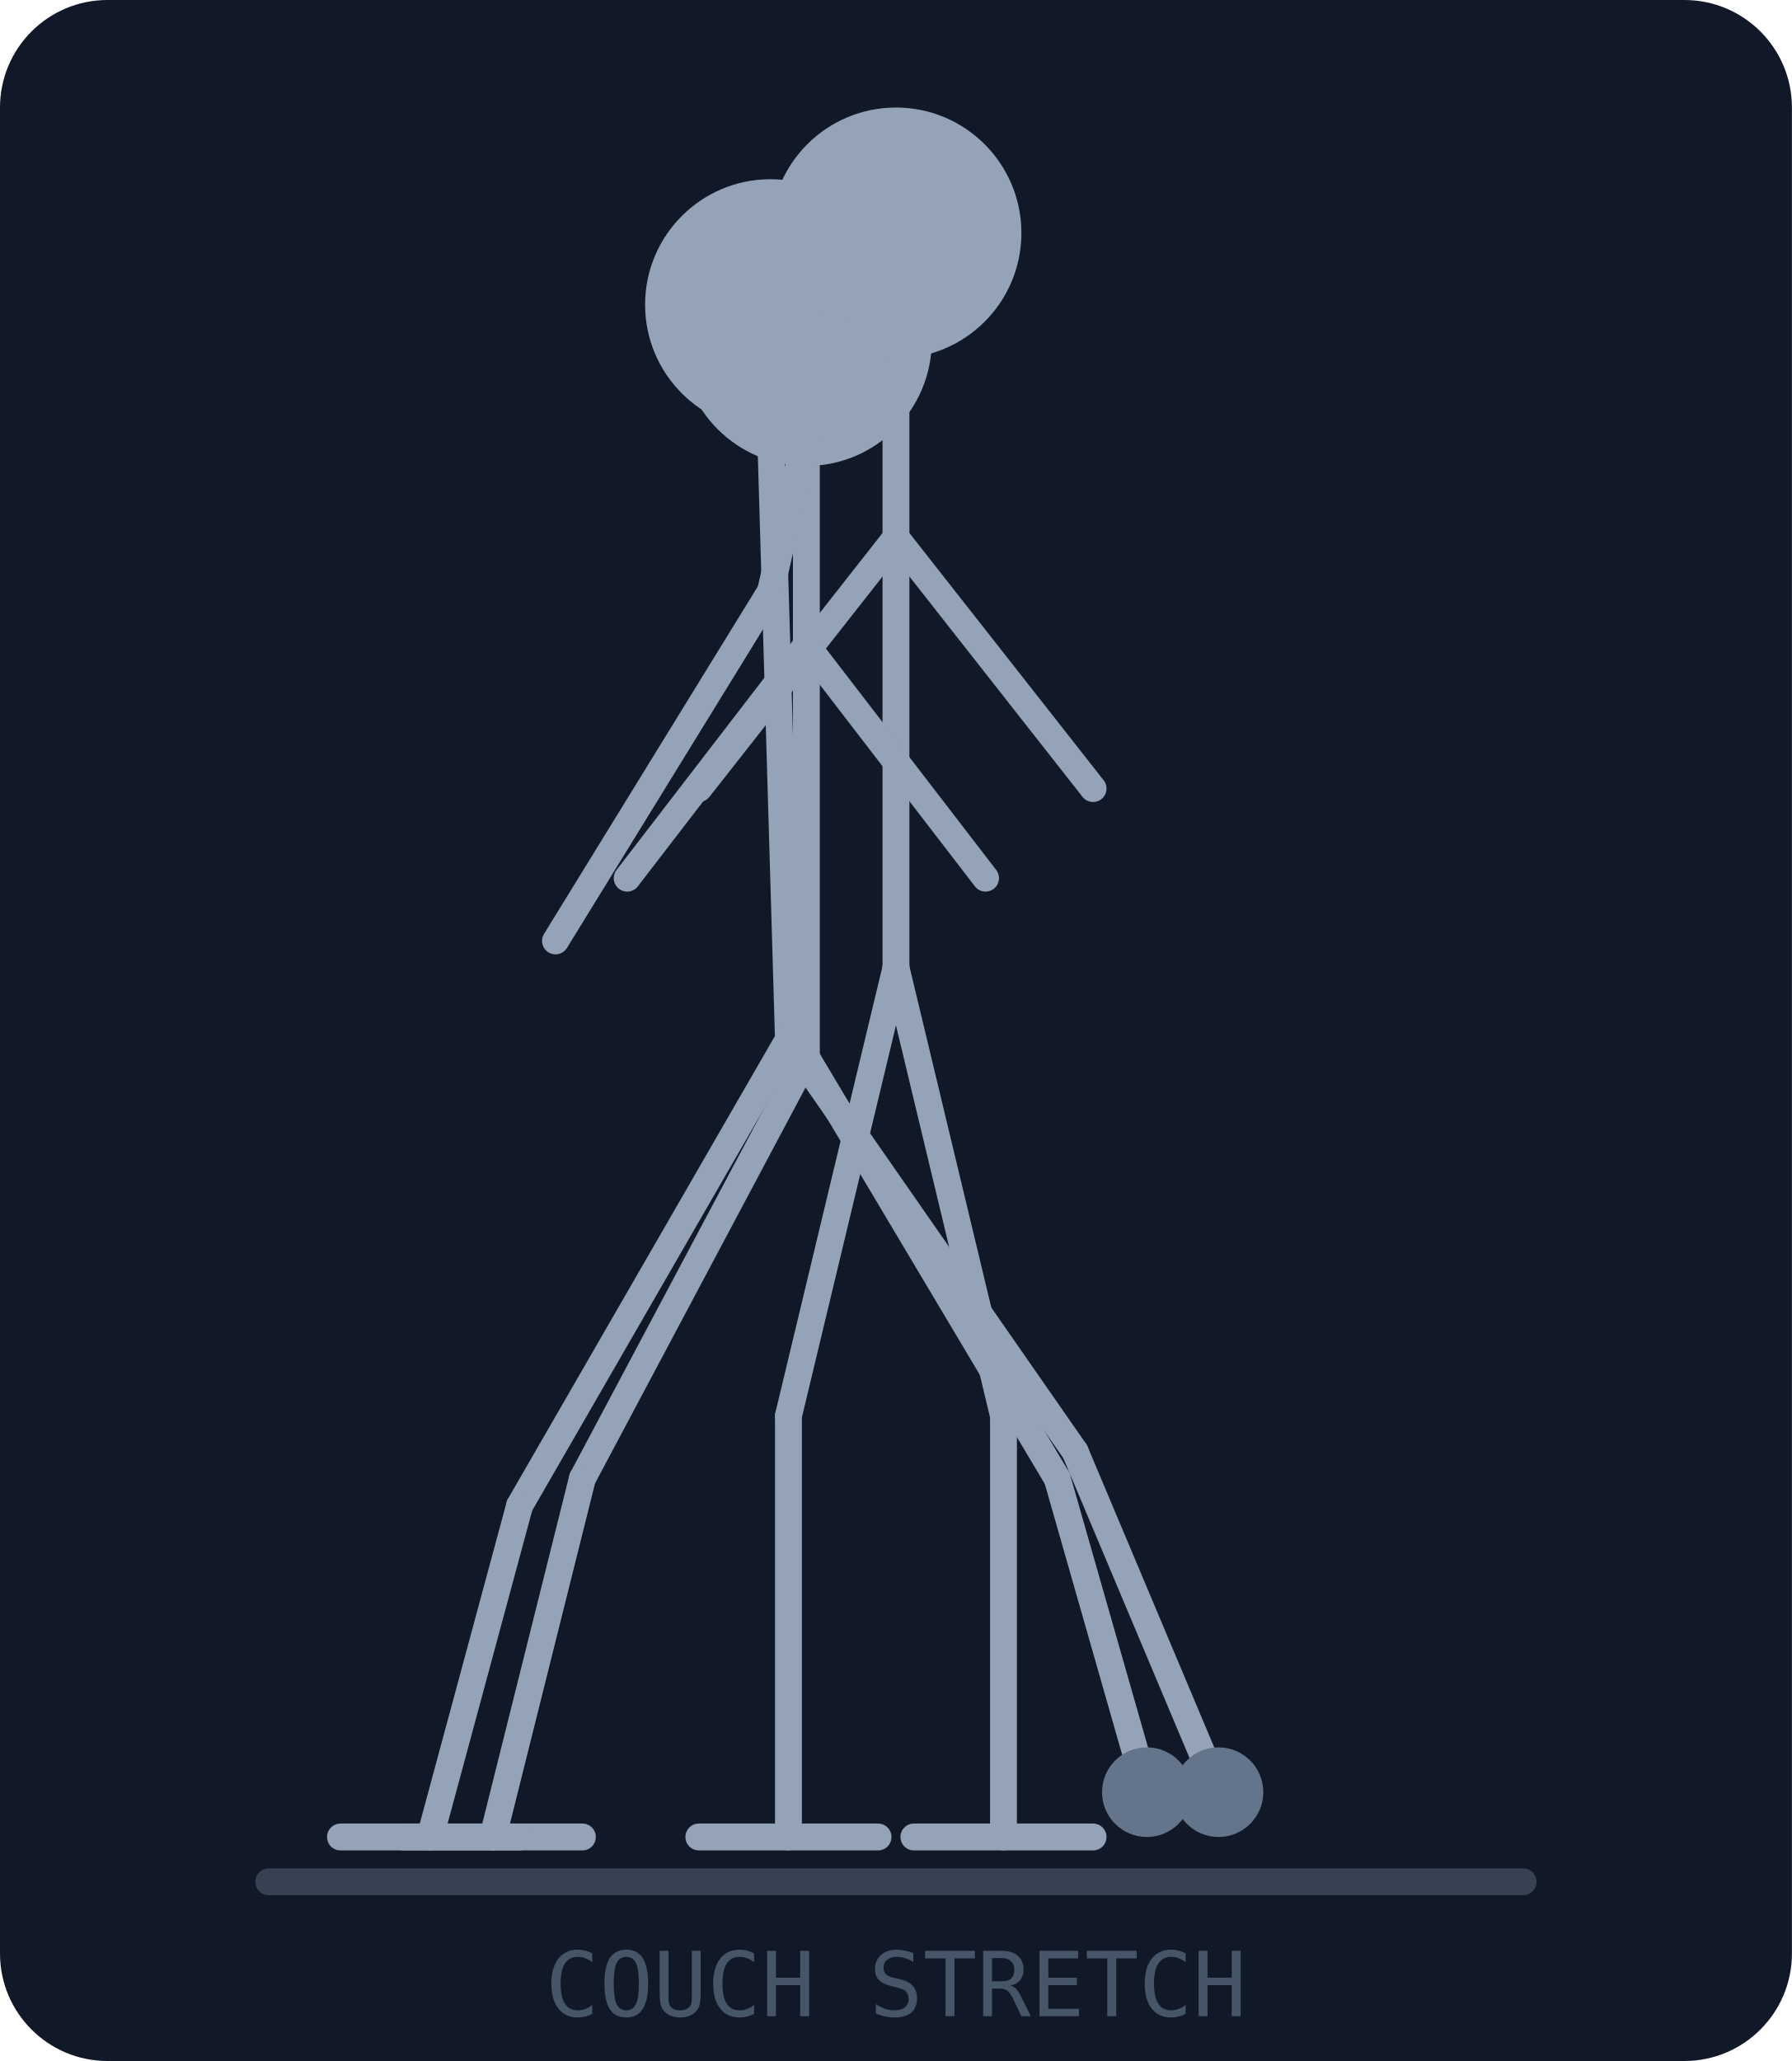
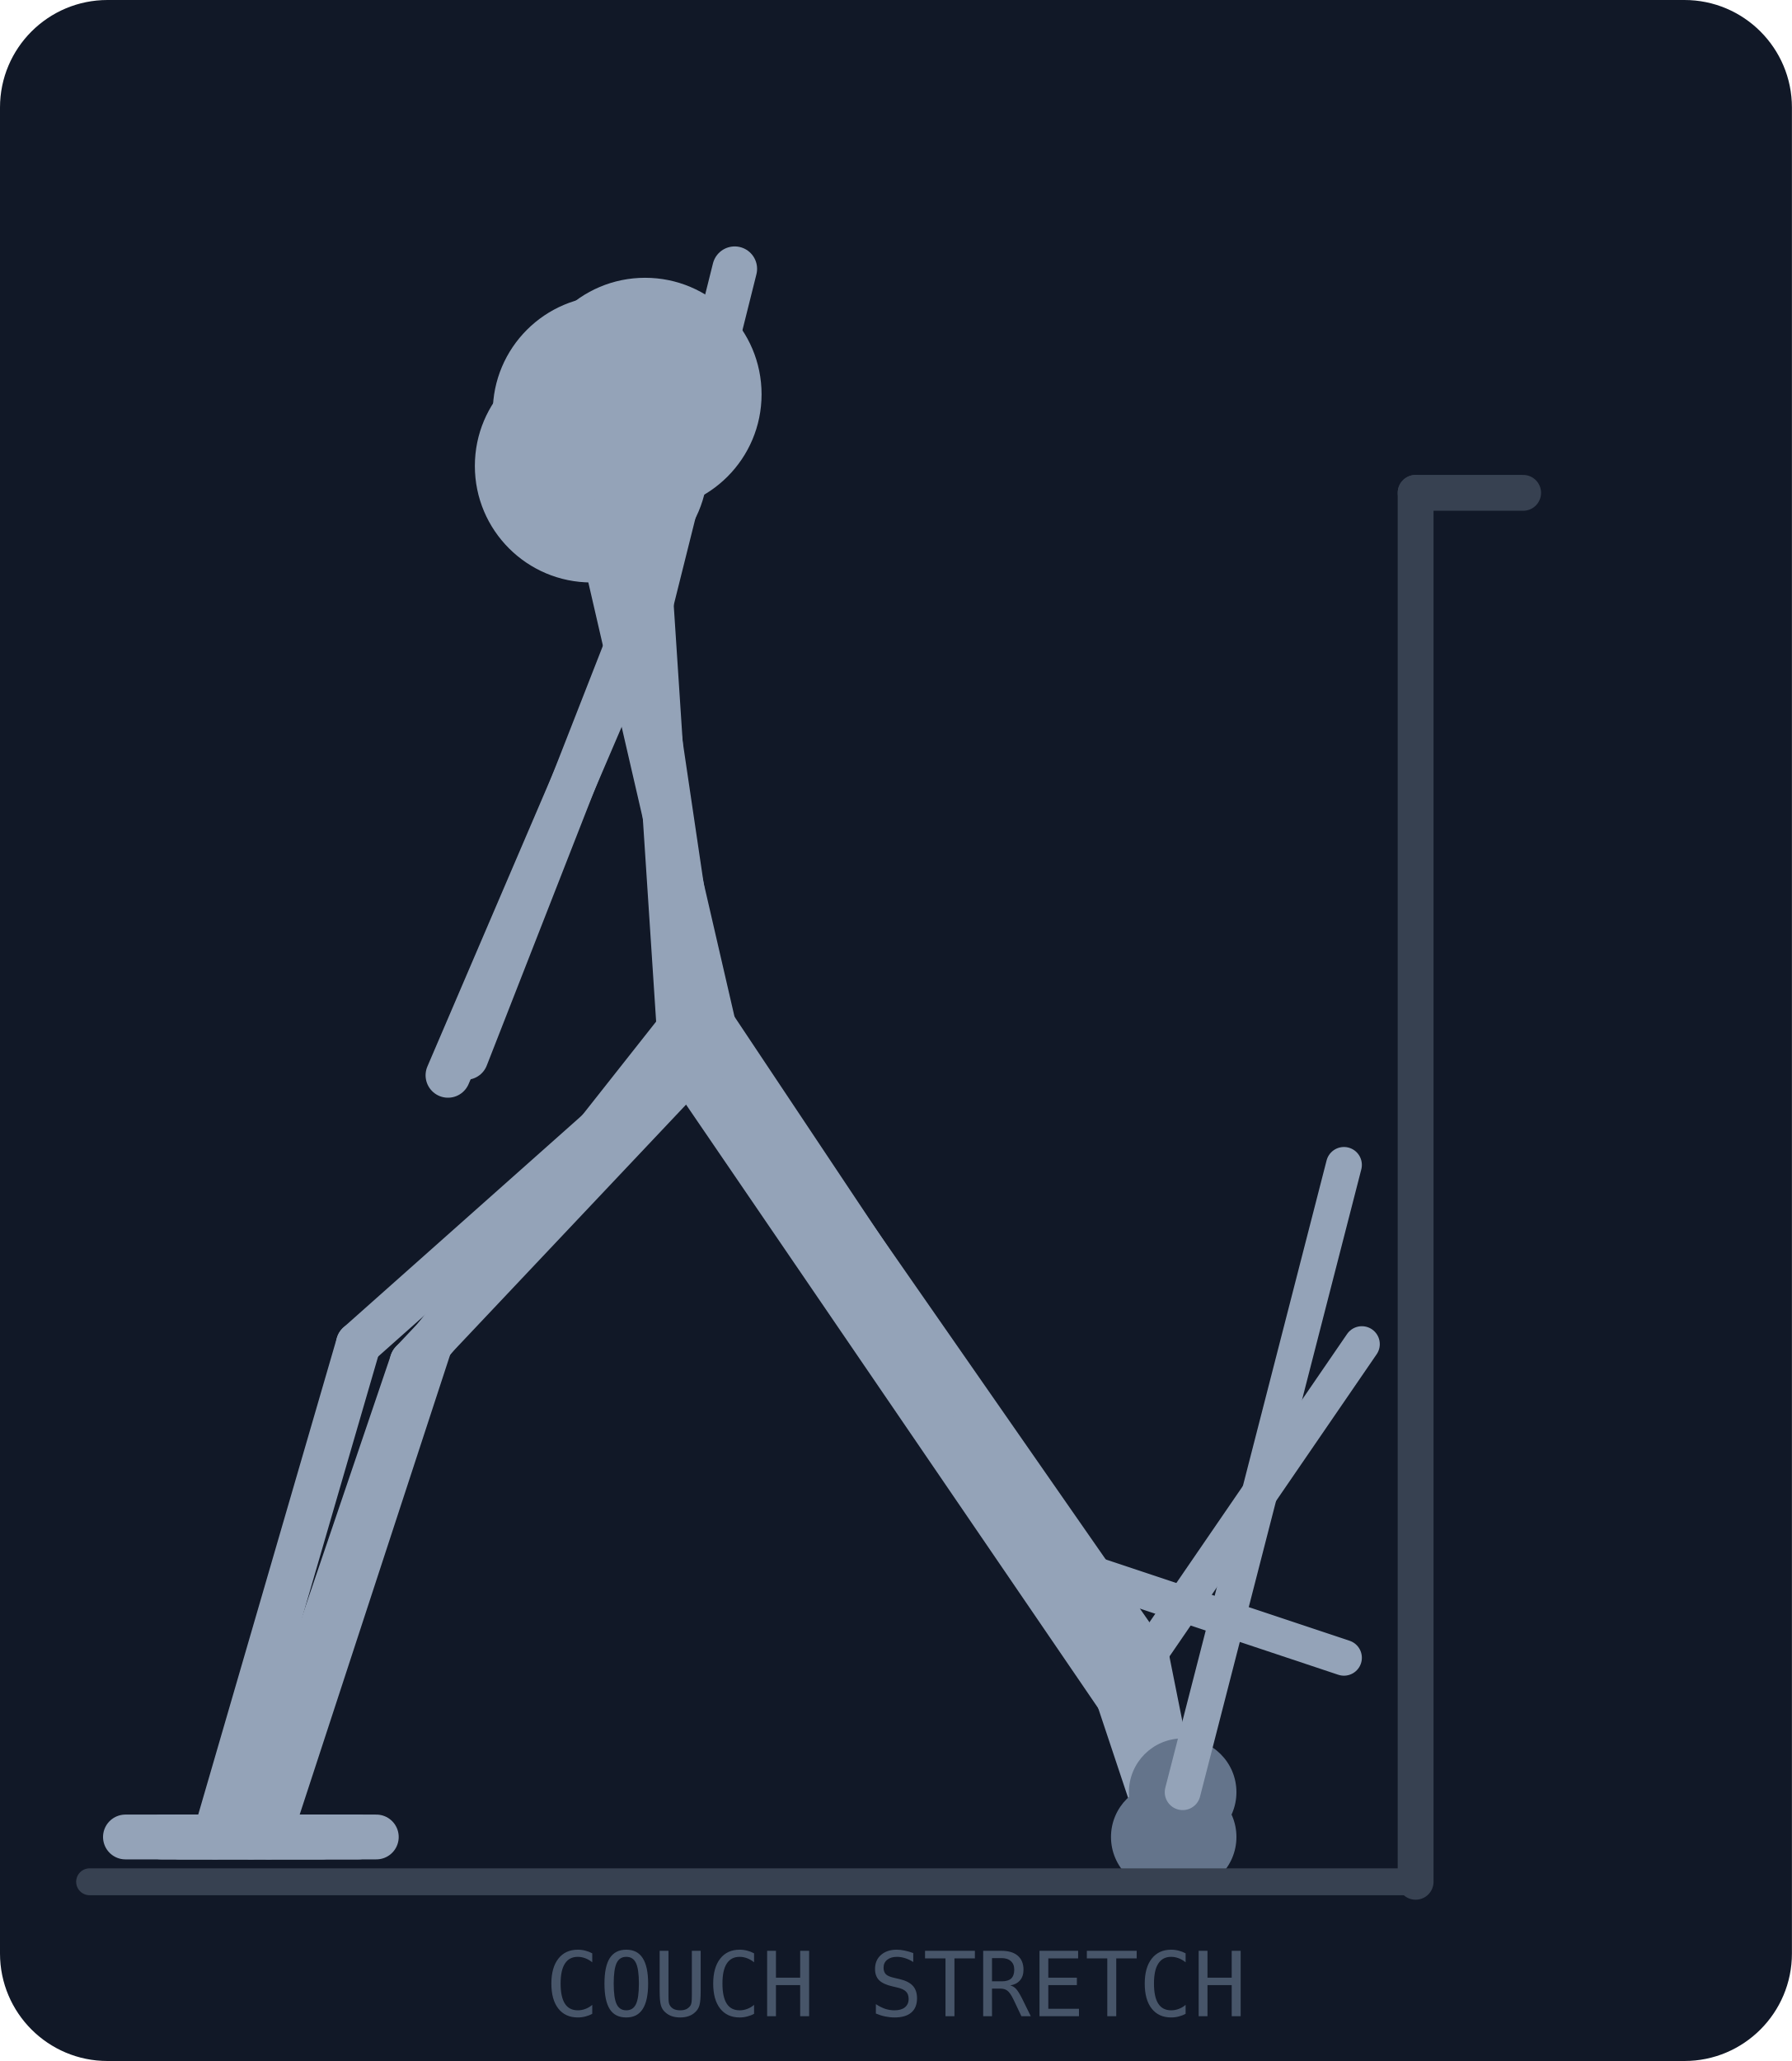
<svg xmlns="http://www.w3.org/2000/svg" viewBox="0 0 200 230">
  <rect width="200" height="230" fill="#111827" rx="12" />
  <style>
    .f1{animation:sh1 4s linear infinite}.f2{animation:sh2 4s linear infinite}.f3{animation:sh3 4s linear infinite}
    @keyframes sh1{0%,27%{opacity:1}33%,90%{opacity:0}100%{opacity:1}}
    @keyframes sh2{0%,33%{opacity:0}40%,60%{opacity:1}66%,100%{opacity:0}}
    @keyframes sh3{0%,66%{opacity:0}72%,93%{opacity:1}100%{opacity:0}}
  </style>
-   <g class="f1" stroke="#94a3b8" stroke-width="3" stroke-linecap="round" fill="none">
-     <circle cx="100" cy="26" r="14" fill="#94a3b8" stroke="none" />
-     <line x1="100" y1="40" x2="100" y2="108" />
-     <line x1="100" y1="60" x2="78" y2="88" />
-     <line x1="100" y1="60" x2="122" y2="88" />
-     <line x1="100" y1="108" x2="88" y2="158" />
-     <line x1="88" y1="158" x2="88" y2="205" />
-     <line x1="100" y1="108" x2="112" y2="158" />
-     <line x1="112" y1="158" x2="112" y2="205" />
-     <line x1="78" y1="205" x2="98" y2="205" />
-     <line x1="102" y1="205" x2="122" y2="205" />
+   <line x1="158" y1="55" x2="158" y2="210" stroke="#374151" stroke-width="4" stroke-linecap="round" />
+   <line x1="158" y1="55" x2="170" y2="55" stroke="#374151" stroke-width="4" stroke-linecap="round" />
+   <g class="f1" stroke="#94a3b8" stroke-width="5" stroke-linecap="round" fill="none">
+     <circle cx="68" cy="46" r="13" fill="#94a3b8" stroke="none" />
+     <line x1="70" y1="58" x2="78" y2="112" />
+     <line x1="70" y1="72" x2="52" y2="118" />
+     <line x1="78" y1="112" x2="48" y2="150" />
+     <line x1="48" y1="150" x2="30" y2="205" />
+     <line x1="20" y1="205" x2="42" y2="205" />
+     <line x1="78" y1="112" x2="120" y2="175" />
+     <line x1="120" y1="175" x2="130" y2="205" />
+     <circle cx="130" cy="205" r="6" fill="#64748b" stroke="none" />
+     <line x1="120" y1="175" x2="150" y2="185" stroke-width="4" />
  </g>
-   <g class="f2" stroke="#94a3b8" stroke-width="3" stroke-linecap="round" fill="none">
-     <circle cx="90" cy="38" r="14" fill="#94a3b8" stroke="none" />
-     <line x1="90" y1="52" x2="90" y2="118" />
-     <line x1="90" y1="72" x2="70" y2="98" />
-     <line x1="90" y1="72" x2="110" y2="98" />
-     <line x1="90" y1="118" x2="65" y2="165" />
-     <line x1="65" y1="165" x2="55" y2="205" />
-     <line x1="45" y1="205" x2="65" y2="205" />
-     <line x1="90" y1="118" x2="118" y2="165" />
-     <line x1="118" y1="165" x2="128" y2="200" />
-     <circle cx="128" cy="200" r="5" fill="#64748b" stroke="none" />
+   <g class="f2" stroke="#94a3b8" stroke-width="5" stroke-linecap="round" fill="none">
+     <circle cx="66" cy="52" r="13" fill="#94a3b8" stroke="none" />
+     <line x1="68" y1="64" x2="80" y2="116" />
+     <line x1="68" y1="78" x2="50" y2="120" />
+     <line x1="80" y1="116" x2="46" y2="152" />
+     <line x1="46" y1="152" x2="28" y2="205" />
+     <line x1="18" y1="205" x2="40" y2="205" />
+     <line x1="80" y1="116" x2="128" y2="185" />
+     <line x1="128" y1="185" x2="132" y2="205" />
+     <circle cx="132" cy="205" r="6" fill="#64748b" stroke="none" />
+     <line x1="128" y1="185" x2="152" y2="150" stroke-width="4" />
  </g>
-   <g class="f3" stroke="#94a3b8" stroke-width="3" stroke-linecap="round" fill="none">
-     <circle cx="86" cy="34" r="14" fill="#94a3b8" stroke="none" />
-     <line x1="86" y1="48" x2="88" y2="116" />
-     <line x1="86" y1="66" x2="93" y2="35" />
-     <line x1="86" y1="66" x2="62" y2="105" />
-     <line x1="88" y1="116" x2="58" y2="168" />
-     <line x1="58" y1="168" x2="48" y2="205" />
-     <line x1="38" y1="205" x2="58" y2="205" />
-     <line x1="88" y1="116" x2="120" y2="162" />
-     <line x1="120" y1="162" x2="136" y2="200" />
-     <circle cx="136" cy="200" r="5" fill="#64748b" stroke="none" />
+   <g class="f3" stroke="#94a3b8" stroke-width="5" stroke-linecap="round" fill="none">
+     <circle cx="72" cy="44" r="13" fill="#94a3b8" stroke="none" />
+     <line x1="72" y1="57" x2="76" y2="118" />
+     <line x1="72" y1="70" x2="82" y2="30" />
+     <line x1="76" y1="118" x2="40" y2="150" />
+     <line x1="40" y1="150" x2="24" y2="205" />
+     <line x1="14" y1="205" x2="36" y2="205" />
+     <line x1="76" y1="118" x2="132" y2="200" />
+     <circle cx="132" cy="200" r="6" fill="#64748b" stroke="none" />
+     <line x1="132" y1="200" x2="150" y2="130" stroke-width="4" />
  </g>
-   <line x1="30" y1="210" x2="170" y2="210" stroke="#374151" stroke-width="3" stroke-linecap="round" />
+   <line x1="10" y1="210" x2="158" y2="210" stroke="#374151" stroke-width="3" stroke-linecap="round" />
  <text x="100" y="225" text-anchor="middle" font-family="monospace" font-size="10" fill="#475569">COUCH STRETCH</text>
</svg>
